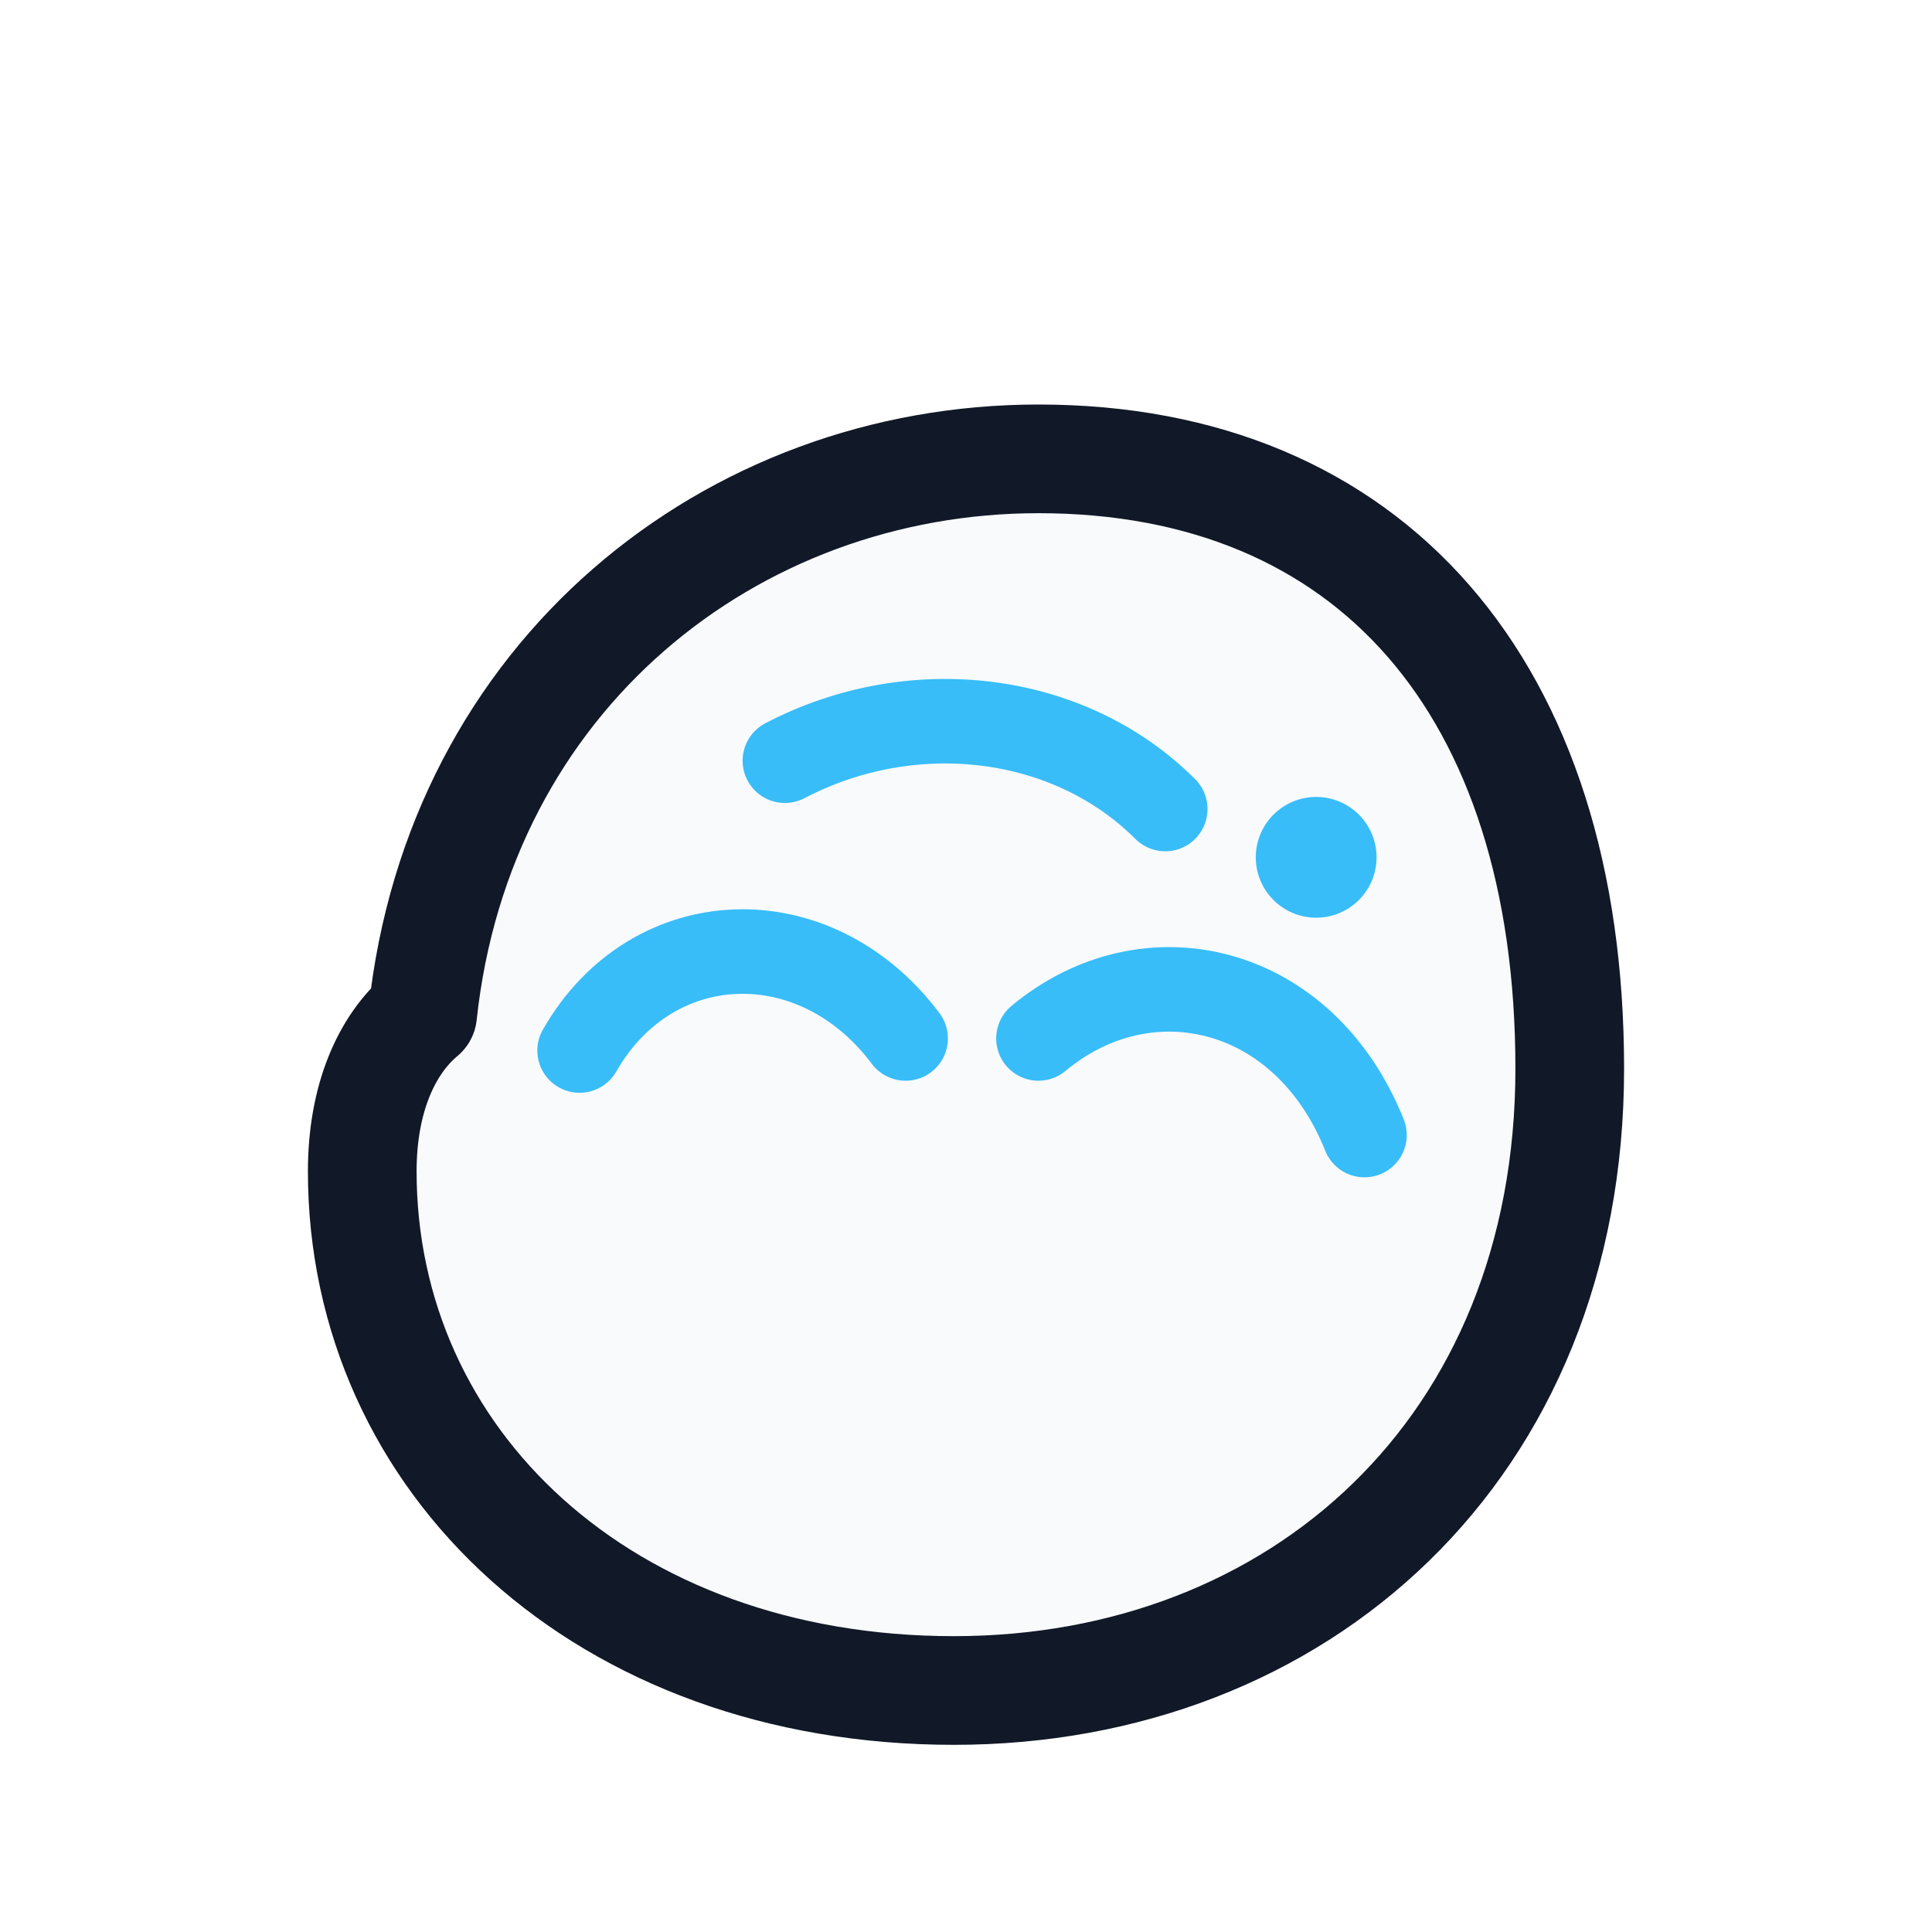
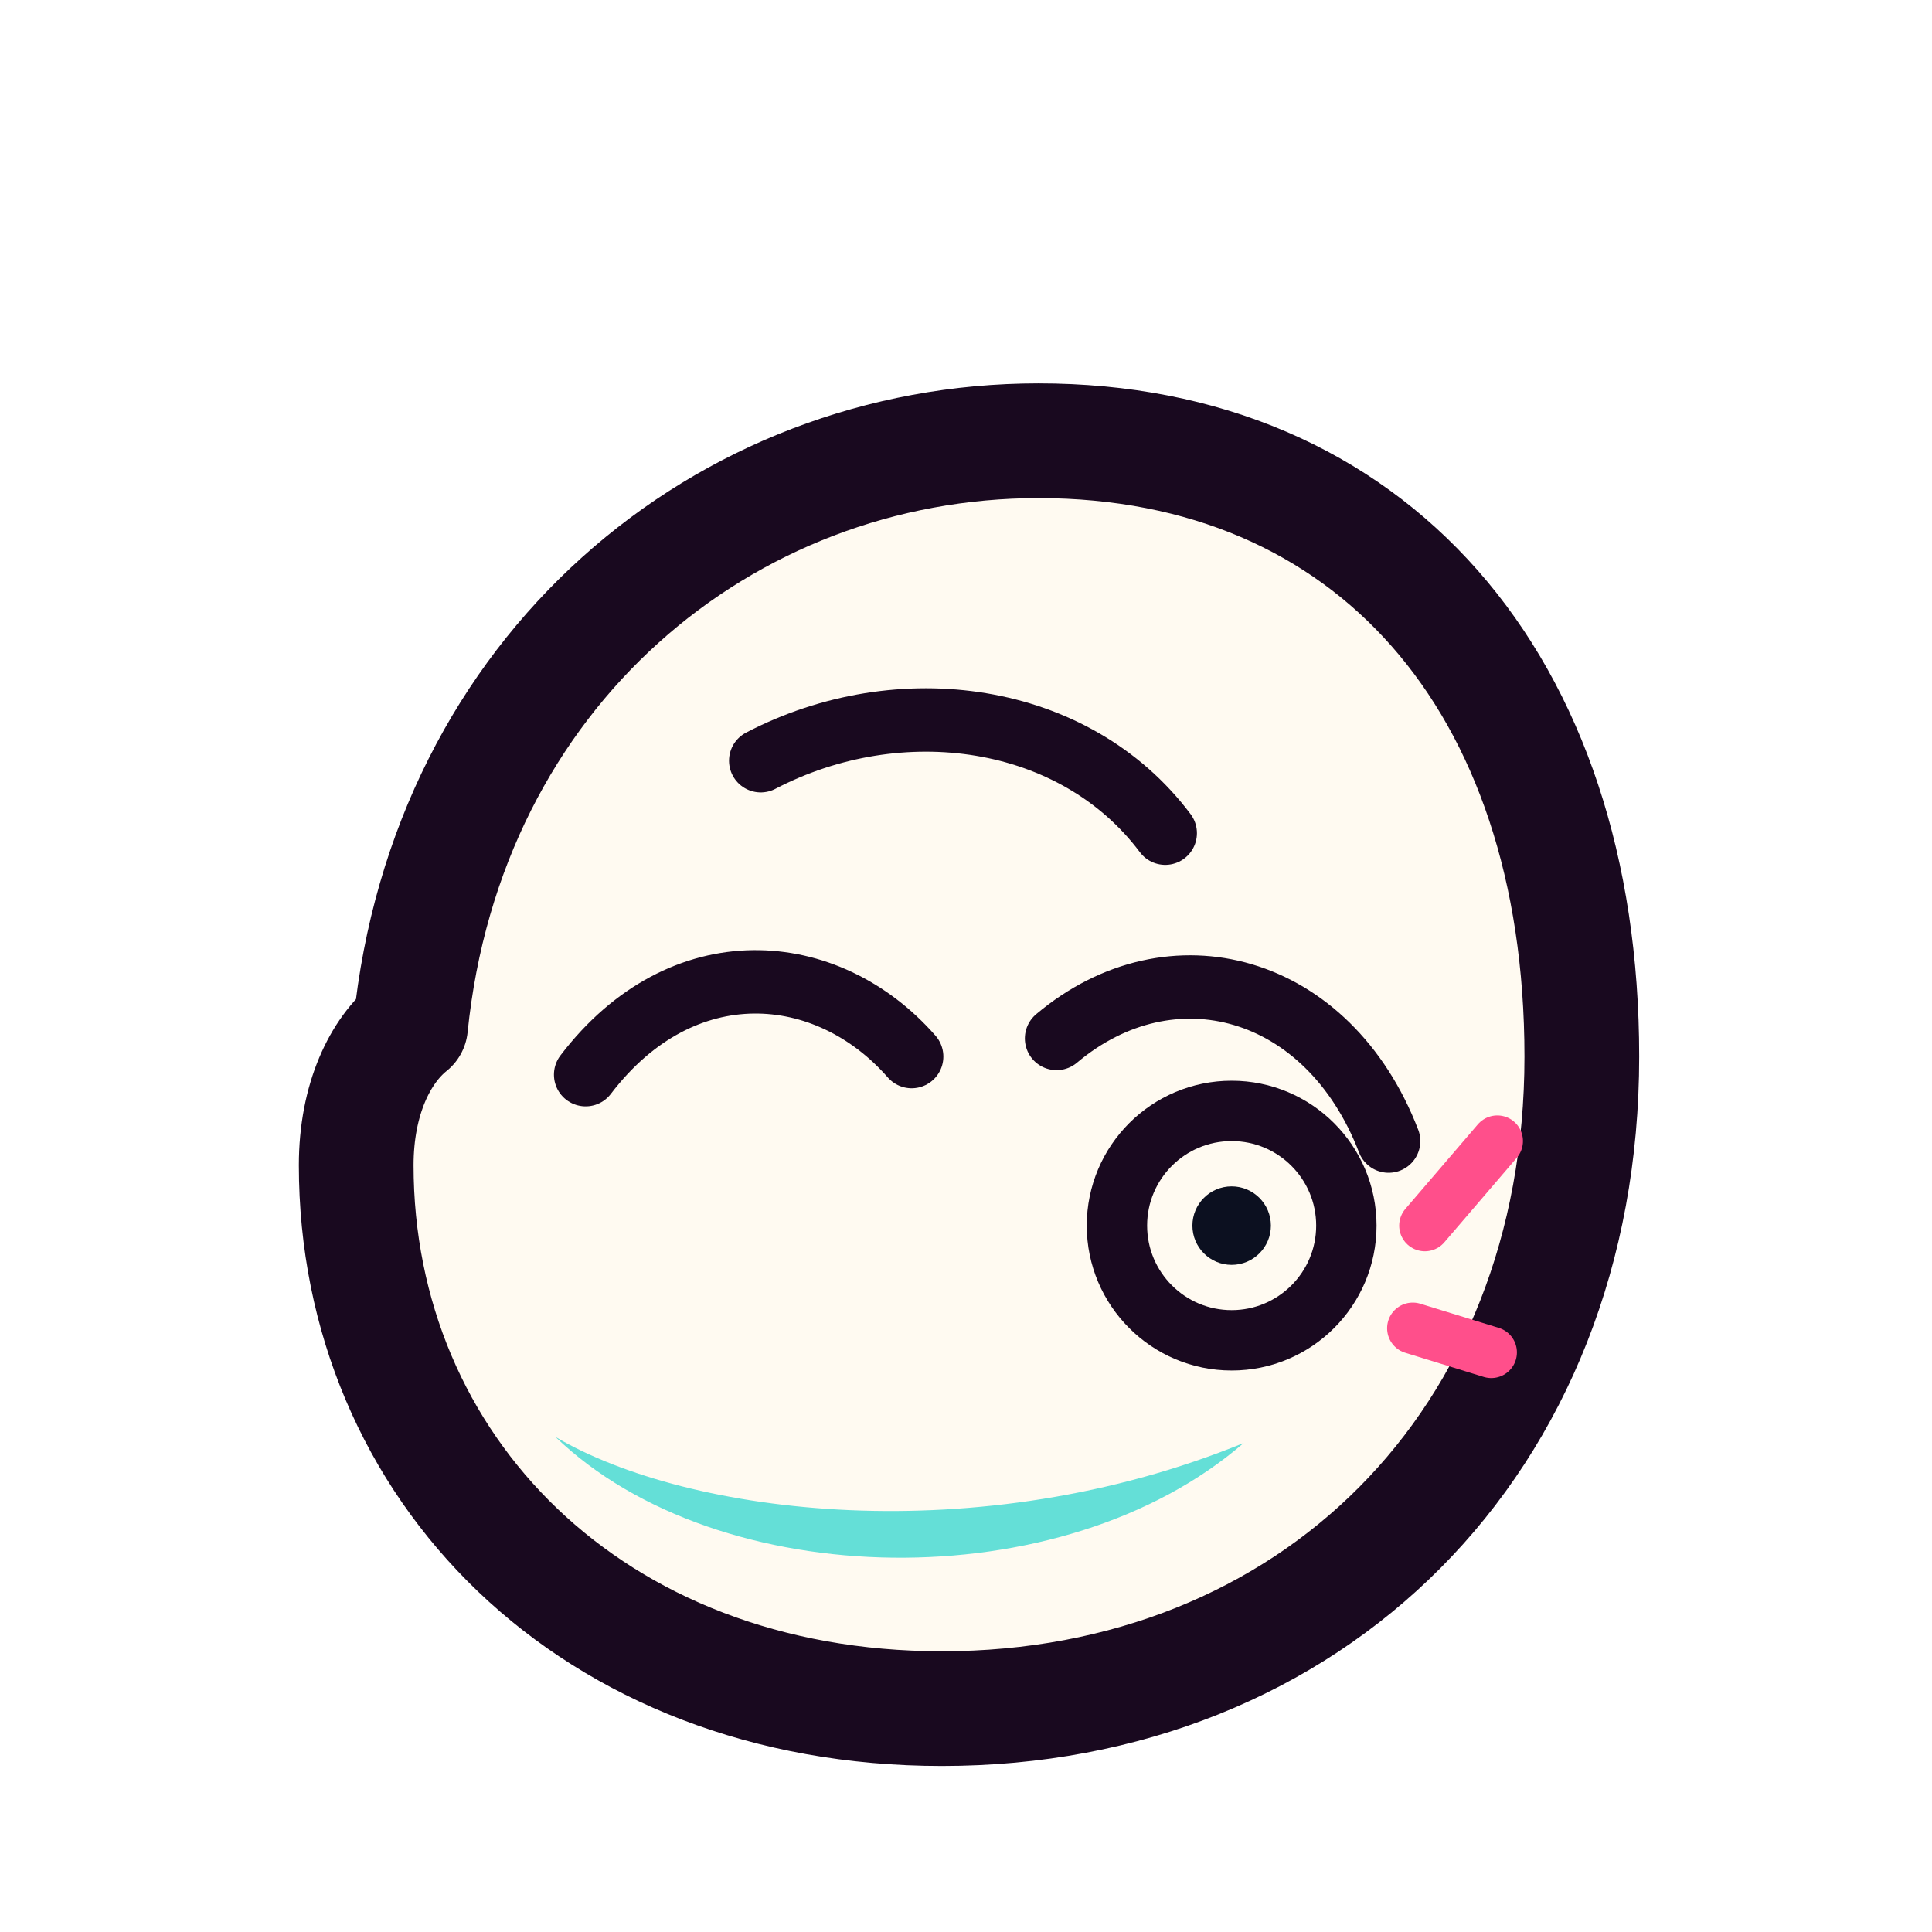
<svg xmlns="http://www.w3.org/2000/svg" width="64" height="64" viewBox="0 0 32 32">
-   <path d="M7 16.8 C7.6 11.2 12.1 7.6 17.2 7.6 C22.7 7.6 26 11.4 26 17.7 C26 24 21.5 28 15.8 28 C10 28 6 24.2 6 19.4 C6 18.2 6.4 17.3 7 16.8 Z" fill="#f8fafc" stroke="#111827" stroke-width="1.8" stroke-linejoin="round" />
-   <path d="M9.6 17.4 C10.8 15.3 13.5 15.2 15 17.2 M13 12.6 C15.1 11.5 17.7 11.8 19.3 13.4 M17.2 17.2 C19 15.7 21.6 16.3 22.6 18.8" fill="none" stroke="#38bdf8" stroke-width="1.4" stroke-linecap="round" />
-   <circle cx="21.8" cy="14.2" r="1" fill="#38bdf8" />
+   <path d="M6.8 17 C7.4 11.1 12 7.3 17.2 7.3 C22.7 7.3 26.2 11.3 26.2 17.5 C26.2 23.9 21.7 28.3 15.6 28.3 C9.8 28.3 5.9 24.3 5.9 19.3 C5.9 18.2 6.3 17.4 6.8 17 Z" fill="#fffaf1" stroke="#19091f" stroke-width="1.9" stroke-linejoin="round" />
+   <path d="M9.2 23.8 C11.4 25.1 16.2 25.7 20.6 23.9 C17.6 26.5 11.9 26.4 9.2 23.8 Z" fill="#42d9d2" opacity=".82" />
+   <path d="M9.7 17.8 C11.3 15.7 13.7 15.9 15.1 17.5 M12.6 12.6 C14.9 11.4 17.8 11.8 19.3 13.8 M17.5 17.2 C19.4 15.6 22 16.3 23 18.9" fill="none" stroke="#19091f" stroke-width="1.05" stroke-linecap="round" />
+   <circle cx="20.4" cy="20.3" r="1.9" fill="#fffaf1" stroke="#19091f" stroke-width="1" />
+   <circle cx="20.4" cy="20.3" r=".65" fill="#0c1020" />
+   <path d="M23.6 20.3 L24.8 18.9 M23.4 22 L24.7 22.4" stroke="#ff4f8b" stroke-width=".85" stroke-linecap="round" />
</svg>
